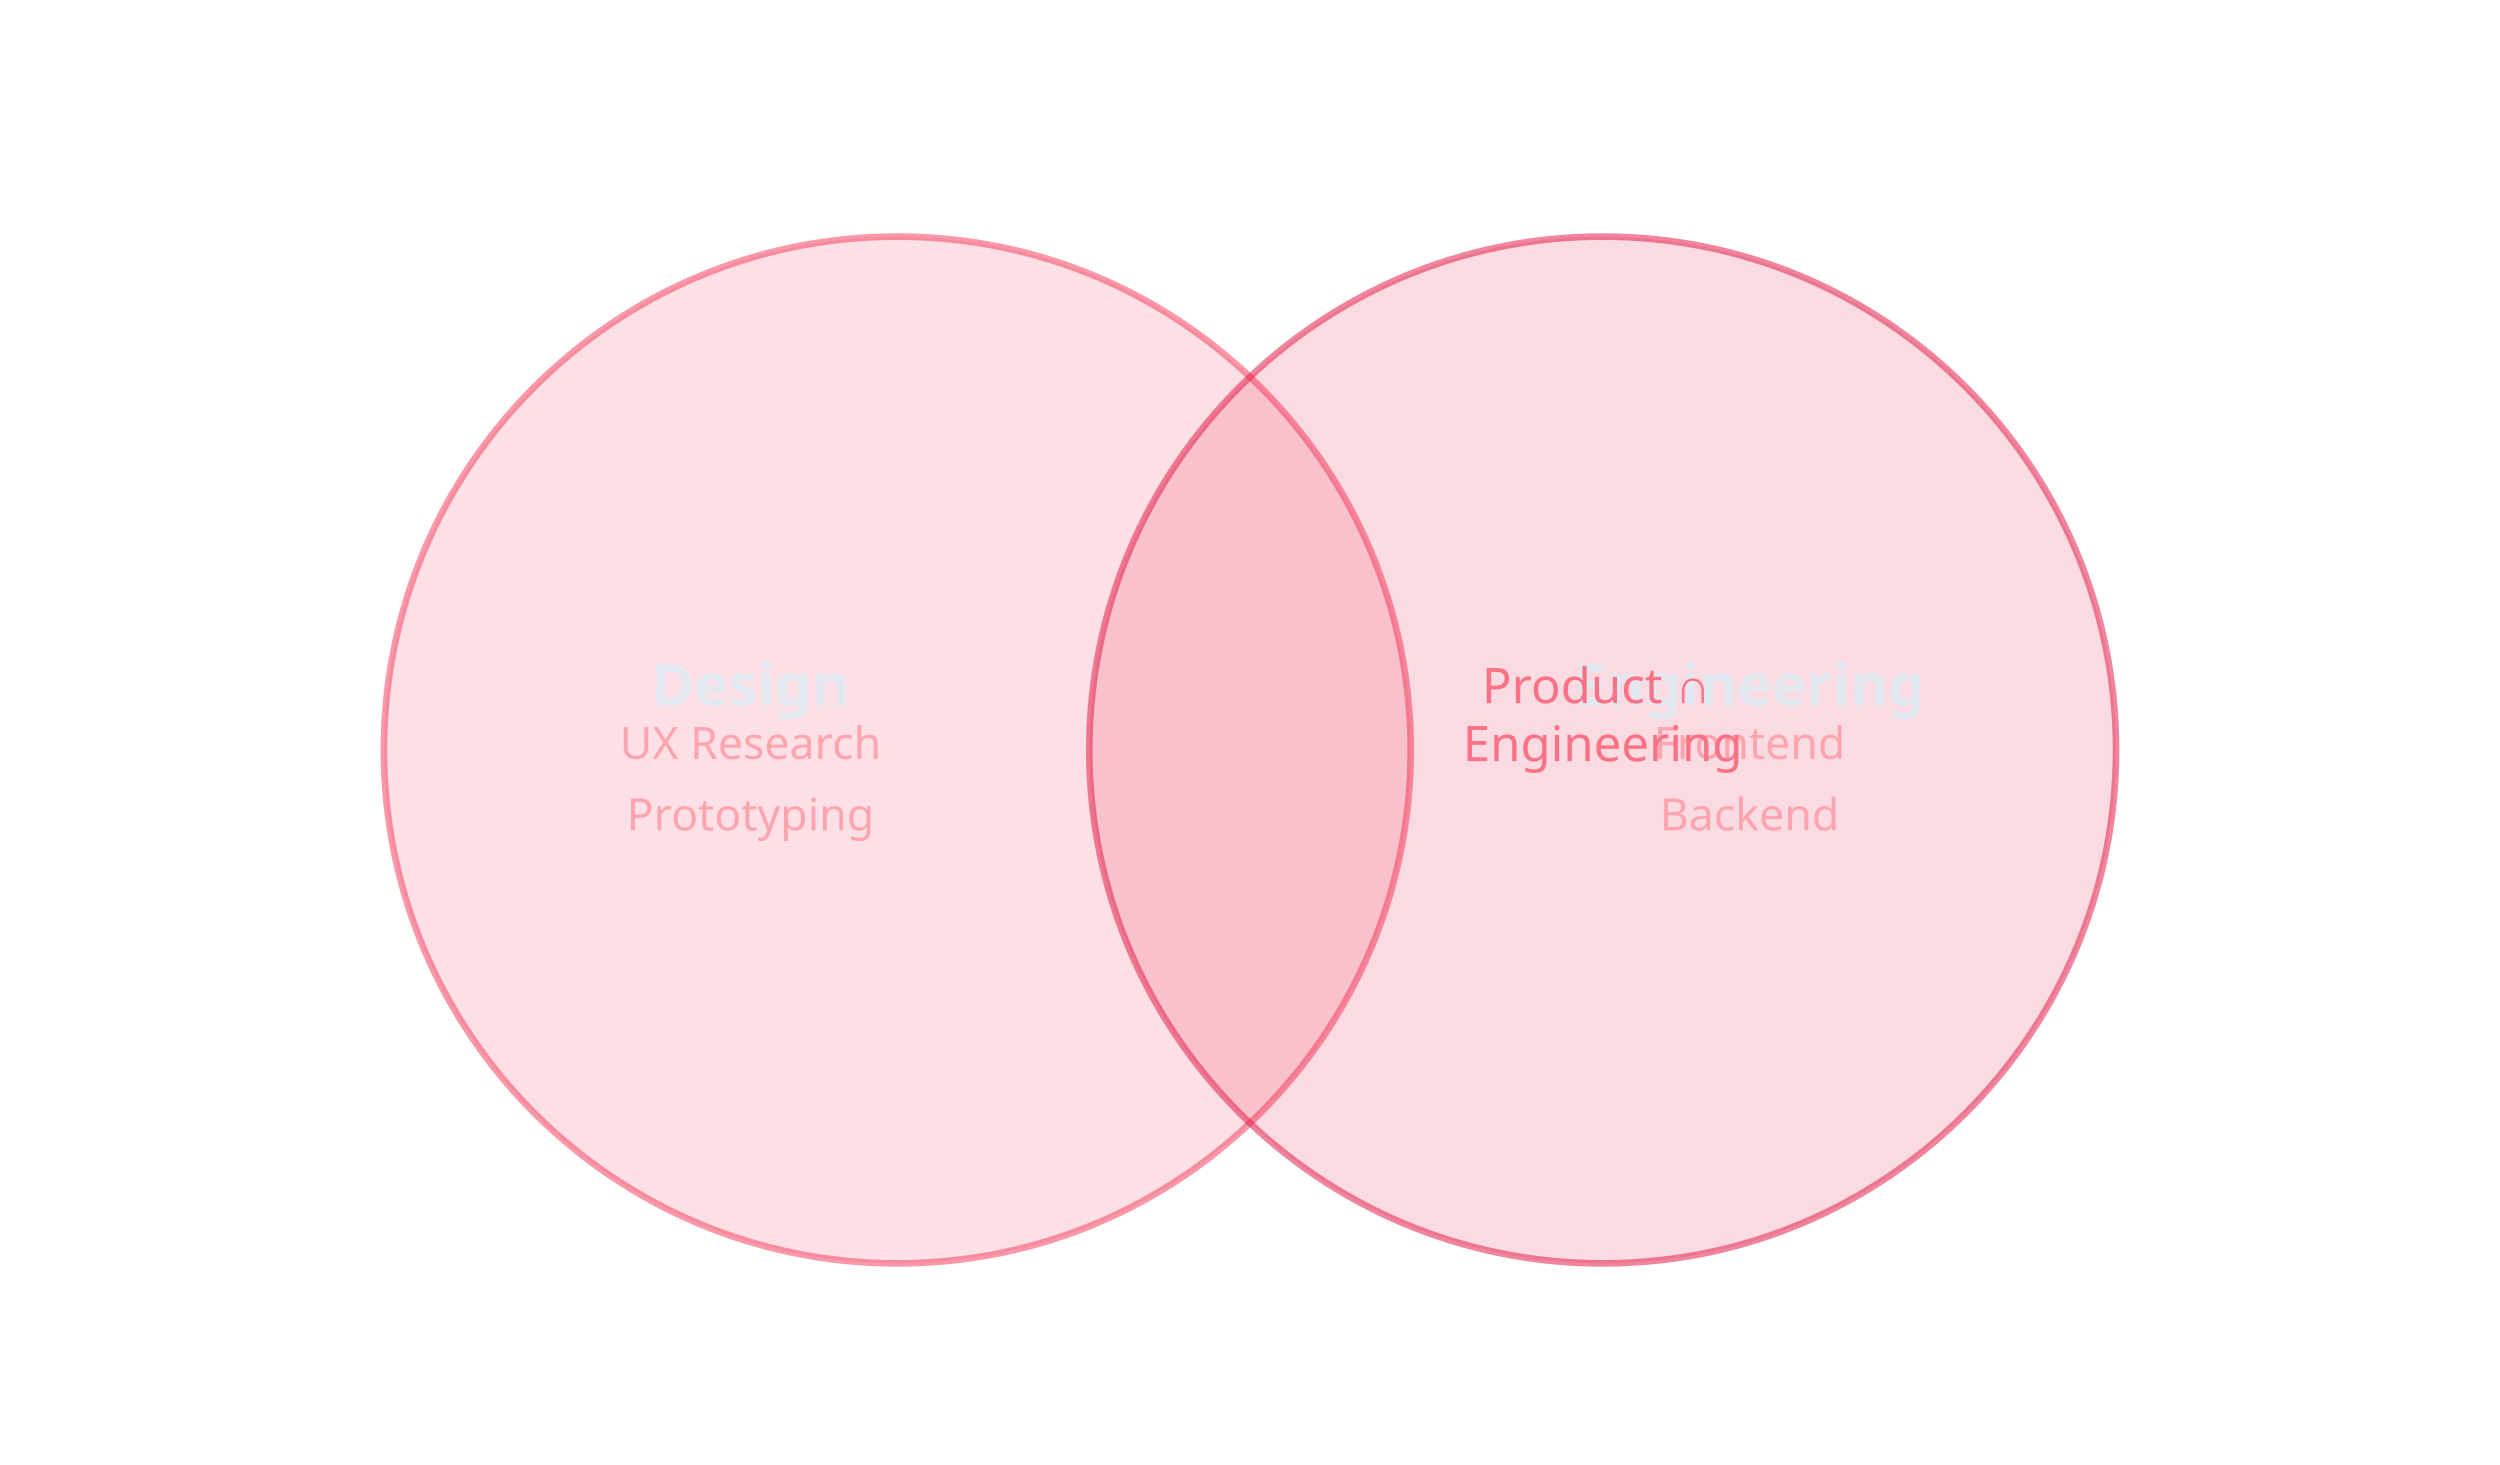
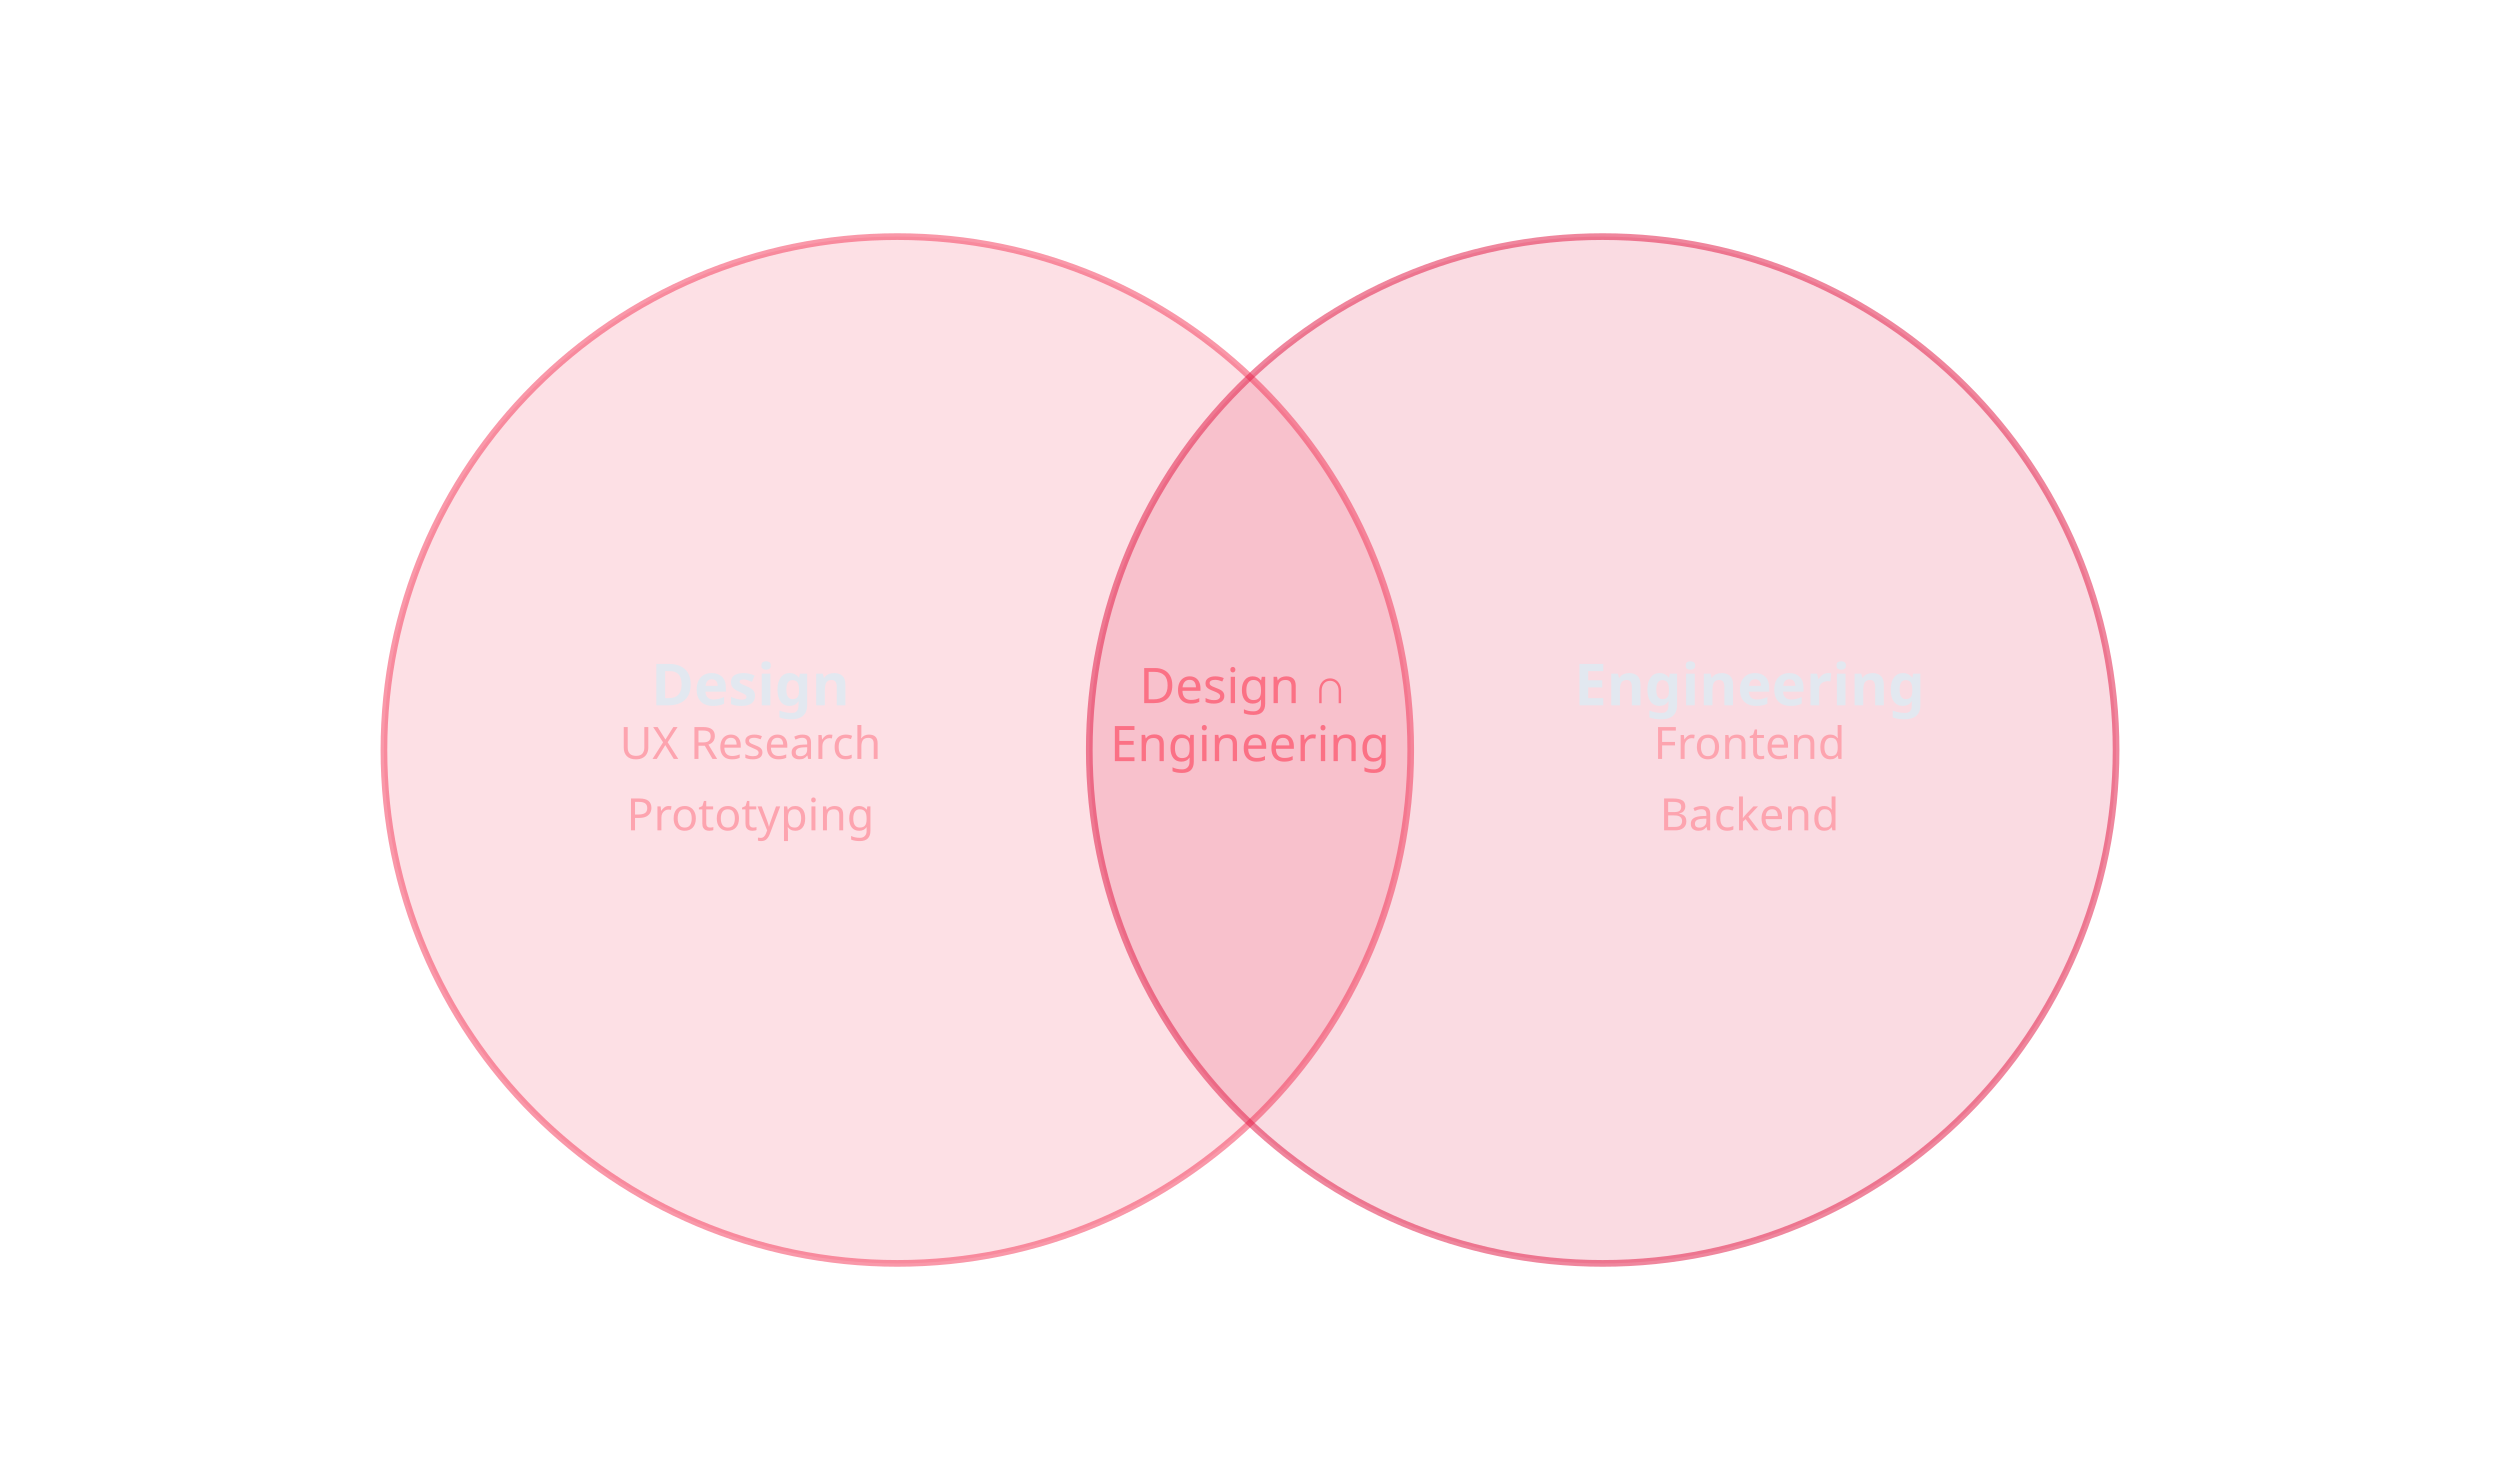
- <svg xmlns="http://www.w3.org/2000/svg" data-mdart-scope="mdart-s1h0cfm3" viewBox="0 0 560 328" style="width:100%;height:auto;background:#180a0e;border-radius:8px">
-   <style>@keyframes mdart-s1h0cfm3-mdart-enter{from{opacity:0}to{opacity:1}}@keyframes mdart-s1h0cfm3-mdart-bar-grow{from{transform:matrix(0,0,0,1,0,0)}to{transform:matrix(1,0,0,1,0,0)}}@keyframes mdart-s1h0cfm3-mdart-stroke-grow{from{stroke-dashoffset:1}to{stroke-dashoffset:0}}@keyframes mdart-s1h0cfm3-mdart-marker-pop{from{opacity:0}to{opacity:1}}@keyframes mdart-s1h0cfm3-mdart-bright-loop{0%,100%{filter:brightness(1.4) saturate(1.25) drop-shadow(0 0 6px rgba(255,255,255,.4))}22.6%{filter:brightness(1) saturate(1)}93.1%{filter:brightness(1) saturate(1)}}[data-mdart-scope="mdart-s1h0cfm3"] .mdart-n0{animation:mdart-s1h0cfm3-mdart-enter 768ms ease-out 0ms 1 both}[data-mdart-scope="mdart-s1h0cfm3"] .mdart-n0 rect:not(.mdart-no-glow),[data-mdart-scope="mdart-s1h0cfm3"] .mdart-n0 circle:not(.mdart-no-glow),[data-mdart-scope="mdart-s1h0cfm3"] .mdart-n0 polygon:not(.mdart-no-glow),[data-mdart-scope="mdart-s1h0cfm3"] .mdart-n0 ellipse:not(.mdart-no-glow){animation:mdart-s1h0cfm3-mdart-bright-loop 7200ms ease-in-out 3802ms infinite}[data-mdart-scope="mdart-s1h0cfm3"] .mdart-n0 .mdart-glow-text{animation:mdart-s1h0cfm3-mdart-bright-loop 7200ms ease-in-out 3802ms infinite}[data-mdart-scope="mdart-s1h0cfm3"] .mdart-n0 .mdart-glow-stroke{animation:mdart-s1h0cfm3-mdart-bright-loop 7200ms ease-in-out 3802ms infinite}[data-mdart-scope="mdart-s1h0cfm3"] .mdart-n0 .mdart-bar-grow{transform-box:fill-box;transform-origin:left center;animation:mdart-s1h0cfm3-mdart-bar-grow 900ms ease-out 576ms 1 both}[data-mdart-scope="mdart-s1h0cfm3"] .mdart-n0 .mdart-stroke-grow{stroke-dasharray:1;stroke-dashoffset:1;animation:mdart-s1h0cfm3-mdart-stroke-grow 900ms ease-out 576ms 1 both}[data-mdart-scope="mdart-s1h0cfm3"] .mdart-n0 .mdart-marker-pop{opacity:0;animation:mdart-s1h0cfm3-mdart-marker-pop 180ms ease-out 1476ms 1 both}[data-mdart-scope="mdart-s1h0cfm3"] .mdart-arr-n0{animation:mdart-s1h0cfm3-mdart-enter 768ms ease-out 0ms 1 both}[data-mdart-scope="mdart-s1h0cfm3"] .mdart-n1{animation:mdart-s1h0cfm3-mdart-enter 768ms ease-out 1067ms 1 both}[data-mdart-scope="mdart-s1h0cfm3"] .mdart-n1 rect:not(.mdart-no-glow),[data-mdart-scope="mdart-s1h0cfm3"] .mdart-n1 circle:not(.mdart-no-glow),[data-mdart-scope="mdart-s1h0cfm3"] .mdart-n1 polygon:not(.mdart-no-glow),[data-mdart-scope="mdart-s1h0cfm3"] .mdart-n1 ellipse:not(.mdart-no-glow){animation:mdart-s1h0cfm3-mdart-bright-loop 7200ms ease-in-out 5602ms infinite}[data-mdart-scope="mdart-s1h0cfm3"] .mdart-n1 .mdart-glow-text{animation:mdart-s1h0cfm3-mdart-bright-loop 7200ms ease-in-out 5602ms infinite}[data-mdart-scope="mdart-s1h0cfm3"] .mdart-n1 .mdart-glow-stroke{animation:mdart-s1h0cfm3-mdart-bright-loop 7200ms ease-in-out 5602ms infinite}[data-mdart-scope="mdart-s1h0cfm3"] .mdart-n1 .mdart-bar-grow{transform-box:fill-box;transform-origin:left center;animation:mdart-s1h0cfm3-mdart-bar-grow 900ms ease-out 1643ms 1 both}[data-mdart-scope="mdart-s1h0cfm3"] .mdart-n1 .mdart-stroke-grow{stroke-dasharray:1;stroke-dashoffset:1;animation:mdart-s1h0cfm3-mdart-stroke-grow 900ms ease-out 1643ms 1 both}[data-mdart-scope="mdart-s1h0cfm3"] .mdart-n1 .mdart-marker-pop{opacity:0;animation:mdart-s1h0cfm3-mdart-marker-pop 180ms ease-out 2543ms 1 both}[data-mdart-scope="mdart-s1h0cfm3"] .mdart-arr-n1{animation:mdart-s1h0cfm3-mdart-enter 768ms ease-out 1067ms 1 both}[data-mdart-scope="mdart-s1h0cfm3"] .mdart-n2{animation:mdart-s1h0cfm3-mdart-enter 768ms ease-out 2134ms 1 both}[data-mdart-scope="mdart-s1h0cfm3"] .mdart-n2 rect:not(.mdart-no-glow),[data-mdart-scope="mdart-s1h0cfm3"] .mdart-n2 circle:not(.mdart-no-glow),[data-mdart-scope="mdart-s1h0cfm3"] .mdart-n2 polygon:not(.mdart-no-glow),[data-mdart-scope="mdart-s1h0cfm3"] .mdart-n2 ellipse:not(.mdart-no-glow){animation:mdart-s1h0cfm3-mdart-bright-loop 7200ms ease-in-out 7402ms infinite}[data-mdart-scope="mdart-s1h0cfm3"] .mdart-n2 .mdart-glow-text{animation:mdart-s1h0cfm3-mdart-bright-loop 7200ms ease-in-out 7402ms infinite}[data-mdart-scope="mdart-s1h0cfm3"] .mdart-n2 .mdart-glow-stroke{animation:mdart-s1h0cfm3-mdart-bright-loop 7200ms ease-in-out 7402ms infinite}[data-mdart-scope="mdart-s1h0cfm3"] .mdart-n2 .mdart-bar-grow{transform-box:fill-box;transform-origin:left center;animation:mdart-s1h0cfm3-mdart-bar-grow 900ms ease-out 2710ms 1 both}[data-mdart-scope="mdart-s1h0cfm3"] .mdart-n2 .mdart-stroke-grow{stroke-dasharray:1;stroke-dashoffset:1;animation:mdart-s1h0cfm3-mdart-stroke-grow 900ms ease-out 2710ms 1 both}[data-mdart-scope="mdart-s1h0cfm3"] .mdart-n2 .mdart-marker-pop{opacity:0;animation:mdart-s1h0cfm3-mdart-marker-pop 180ms ease-out 3610ms 1 both}[data-mdart-scope="mdart-s1h0cfm3"] .mdart-arr-n2{animation:mdart-s1h0cfm3-mdart-enter 768ms ease-out 2134ms 1 both}</style>
+ <svg xmlns="http://www.w3.org/2000/svg" data-mdart-scope="mdart-sfau4mm" viewBox="0 0 560 328" style="width:100%;height:auto;background:#180a0e;border-radius:8px">
+   <style>@keyframes mdart-sfau4mm-mdart-enter{from{opacity:0}to{opacity:1}}@keyframes mdart-sfau4mm-mdart-bar-grow{from{transform:matrix(0,0,0,1,0,0)}to{transform:matrix(1,0,0,1,0,0)}}@keyframes mdart-sfau4mm-mdart-stroke-grow{from{stroke-dashoffset:1}to{stroke-dashoffset:0}}@keyframes mdart-sfau4mm-mdart-marker-pop{from{opacity:0}to{opacity:1}}@keyframes mdart-sfau4mm-mdart-bright-loop{0%,100%{filter:brightness(1.4) saturate(1.25) drop-shadow(0 0 6px rgba(255,255,255,.4))}22.6%{filter:brightness(1) saturate(1)}93.1%{filter:brightness(1) saturate(1)}}[data-mdart-scope="mdart-sfau4mm"] .mdart-n0{animation:mdart-sfau4mm-mdart-enter 768ms ease-out 0ms 1 both}[data-mdart-scope="mdart-sfau4mm"] .mdart-n0 rect:not(.mdart-no-glow),[data-mdart-scope="mdart-sfau4mm"] .mdart-n0 circle:not(.mdart-no-glow),[data-mdart-scope="mdart-sfau4mm"] .mdart-n0 polygon:not(.mdart-no-glow),[data-mdart-scope="mdart-sfau4mm"] .mdart-n0 ellipse:not(.mdart-no-glow){animation:mdart-sfau4mm-mdart-bright-loop 7200ms ease-in-out 3802ms infinite}[data-mdart-scope="mdart-sfau4mm"] .mdart-n0 .mdart-glow-text{animation:mdart-sfau4mm-mdart-bright-loop 7200ms ease-in-out 3802ms infinite}[data-mdart-scope="mdart-sfau4mm"] .mdart-n0 .mdart-glow-stroke{animation:mdart-sfau4mm-mdart-bright-loop 7200ms ease-in-out 3802ms infinite}[data-mdart-scope="mdart-sfau4mm"] .mdart-n0 .mdart-bar-grow{transform-box:fill-box;transform-origin:left center;animation:mdart-sfau4mm-mdart-bar-grow 900ms ease-out 576ms 1 both}[data-mdart-scope="mdart-sfau4mm"] .mdart-n0 .mdart-stroke-grow{stroke-dasharray:1;stroke-dashoffset:1;animation:mdart-sfau4mm-mdart-stroke-grow 900ms ease-out 576ms 1 both}[data-mdart-scope="mdart-sfau4mm"] .mdart-n0 .mdart-marker-pop{opacity:0;animation:mdart-sfau4mm-mdart-marker-pop 180ms ease-out 1476ms 1 both}[data-mdart-scope="mdart-sfau4mm"] .mdart-arr-n0{animation:mdart-sfau4mm-mdart-enter 768ms ease-out 0ms 1 both}[data-mdart-scope="mdart-sfau4mm"] .mdart-n1{animation:mdart-sfau4mm-mdart-enter 768ms ease-out 1067ms 1 both}[data-mdart-scope="mdart-sfau4mm"] .mdart-n1 rect:not(.mdart-no-glow),[data-mdart-scope="mdart-sfau4mm"] .mdart-n1 circle:not(.mdart-no-glow),[data-mdart-scope="mdart-sfau4mm"] .mdart-n1 polygon:not(.mdart-no-glow),[data-mdart-scope="mdart-sfau4mm"] .mdart-n1 ellipse:not(.mdart-no-glow){animation:mdart-sfau4mm-mdart-bright-loop 7200ms ease-in-out 5602ms infinite}[data-mdart-scope="mdart-sfau4mm"] .mdart-n1 .mdart-glow-text{animation:mdart-sfau4mm-mdart-bright-loop 7200ms ease-in-out 5602ms infinite}[data-mdart-scope="mdart-sfau4mm"] .mdart-n1 .mdart-glow-stroke{animation:mdart-sfau4mm-mdart-bright-loop 7200ms ease-in-out 5602ms infinite}[data-mdart-scope="mdart-sfau4mm"] .mdart-n1 .mdart-bar-grow{transform-box:fill-box;transform-origin:left center;animation:mdart-sfau4mm-mdart-bar-grow 900ms ease-out 1643ms 1 both}[data-mdart-scope="mdart-sfau4mm"] .mdart-n1 .mdart-stroke-grow{stroke-dasharray:1;stroke-dashoffset:1;animation:mdart-sfau4mm-mdart-stroke-grow 900ms ease-out 1643ms 1 both}[data-mdart-scope="mdart-sfau4mm"] .mdart-n1 .mdart-marker-pop{opacity:0;animation:mdart-sfau4mm-mdart-marker-pop 180ms ease-out 2543ms 1 both}[data-mdart-scope="mdart-sfau4mm"] .mdart-arr-n1{animation:mdart-sfau4mm-mdart-enter 768ms ease-out 1067ms 1 both}[data-mdart-scope="mdart-sfau4mm"] .mdart-n2{animation:mdart-sfau4mm-mdart-enter 768ms ease-out 2134ms 1 both}[data-mdart-scope="mdart-sfau4mm"] .mdart-n2 rect:not(.mdart-no-glow),[data-mdart-scope="mdart-sfau4mm"] .mdart-n2 circle:not(.mdart-no-glow),[data-mdart-scope="mdart-sfau4mm"] .mdart-n2 polygon:not(.mdart-no-glow),[data-mdart-scope="mdart-sfau4mm"] .mdart-n2 ellipse:not(.mdart-no-glow){animation:mdart-sfau4mm-mdart-bright-loop 7200ms ease-in-out 7402ms infinite}[data-mdart-scope="mdart-sfau4mm"] .mdart-n2 .mdart-glow-text{animation:mdart-sfau4mm-mdart-bright-loop 7200ms ease-in-out 7402ms infinite}[data-mdart-scope="mdart-sfau4mm"] .mdart-n2 .mdart-glow-stroke{animation:mdart-sfau4mm-mdart-bright-loop 7200ms ease-in-out 7402ms infinite}[data-mdart-scope="mdart-sfau4mm"] .mdart-n2 .mdart-bar-grow{transform-box:fill-box;transform-origin:left center;animation:mdart-sfau4mm-mdart-bar-grow 900ms ease-out 2710ms 1 both}[data-mdart-scope="mdart-sfau4mm"] .mdart-n2 .mdart-stroke-grow{stroke-dasharray:1;stroke-dashoffset:1;animation:mdart-sfau4mm-mdart-stroke-grow 900ms ease-out 2710ms 1 both}[data-mdart-scope="mdart-sfau4mm"] .mdart-n2 .mdart-marker-pop{opacity:0;animation:mdart-sfau4mm-mdart-marker-pop 180ms ease-out 3610ms 1 both}[data-mdart-scope="mdart-sfau4mm"] .mdart-arr-n2{animation:mdart-sfau4mm-mdart-enter 768ms ease-out 2134ms 1 both}</style>
  <circle class="mdart-n0" cx="201.0" cy="168.0" r="115" fill="#f43f5e28" stroke="#f43f5e88" stroke-width="1.5" />
  <circle class="mdart-n1" cx="359.0" cy="168.0" r="115" fill="#e11d4828" stroke="#e11d4888" stroke-width="1.5" />
  <text class="mdart-n0" x="168.1" y="158.0" text-anchor="middle" font-size="13" fill="#e2e8f0" font-family="'Noto Sans', 'Noto Sans CJK', Inter, -apple-system, BlinkMacSystemFont, 'Segoe UI', Roboto, 'Helvetica Neue', Arial, sans-serif" font-weight="600">
    <tspan x="168.1" dy="0">Design</tspan>
  </text>
  <text class="mdart-n0" x="168.1" y="170.0" text-anchor="middle" font-size="10" fill="#fda4af" font-family="'Noto Sans', 'Noto Sans CJK', Inter, -apple-system, BlinkMacSystemFont, 'Segoe UI', Roboto, 'Helvetica Neue', Arial, sans-serif">UX Research</text>
  <text class="mdart-n0" x="168.1" y="186.0" text-anchor="middle" font-size="10" fill="#fda4af" font-family="'Noto Sans', 'Noto Sans CJK', Inter, -apple-system, BlinkMacSystemFont, 'Segoe UI', Roboto, 'Helvetica Neue', Arial, sans-serif">Prototyping</text>
  <text class="mdart-n1" x="391.9" y="158.0" text-anchor="middle" font-size="13" fill="#e2e8f0" font-family="'Noto Sans', 'Noto Sans CJK', Inter, -apple-system, BlinkMacSystemFont, 'Segoe UI', Roboto, 'Helvetica Neue', Arial, sans-serif" font-weight="600">
    <tspan x="391.9" dy="0">Engineering</tspan>
  </text>
  <text class="mdart-n1" x="391.9" y="170.0" text-anchor="middle" font-size="10" fill="#fda4af" font-family="'Noto Sans', 'Noto Sans CJK', Inter, -apple-system, BlinkMacSystemFont, 'Segoe UI', Roboto, 'Helvetica Neue', Arial, sans-serif">Frontend</text>
  <text class="mdart-n1" x="391.9" y="186.0" text-anchor="middle" font-size="10" fill="#fda4af" font-family="'Noto Sans', 'Noto Sans CJK', Inter, -apple-system, BlinkMacSystemFont, 'Segoe UI', Roboto, 'Helvetica Neue', Arial, sans-serif">Backend</text>
-   <text class="mdart-n2" x="359.0" y="157.5" text-anchor="middle" font-size="11" fill="#fb7185" font-family="'Noto Sans', 'Noto Sans CJK', Inter, -apple-system, BlinkMacSystemFont, 'Segoe UI', Roboto, 'Helvetica Neue', Arial, sans-serif" font-weight="500">
-     <tspan x="359.0" dy="0">Product ∩</tspan>
-     <tspan x="359.0" dy="13">Engineering</tspan>
+   <text class="mdart-n2" x="280.0" y="157.5" text-anchor="middle" font-size="11" fill="#fb7185" font-family="'Noto Sans', 'Noto Sans CJK', Inter, -apple-system, BlinkMacSystemFont, 'Segoe UI', Roboto, 'Helvetica Neue', Arial, sans-serif" font-weight="500">
+     <tspan x="280.0" dy="0">Design ∩</tspan>
+     <tspan x="280.0" dy="13">Engineering</tspan>
  </text>
</svg>
